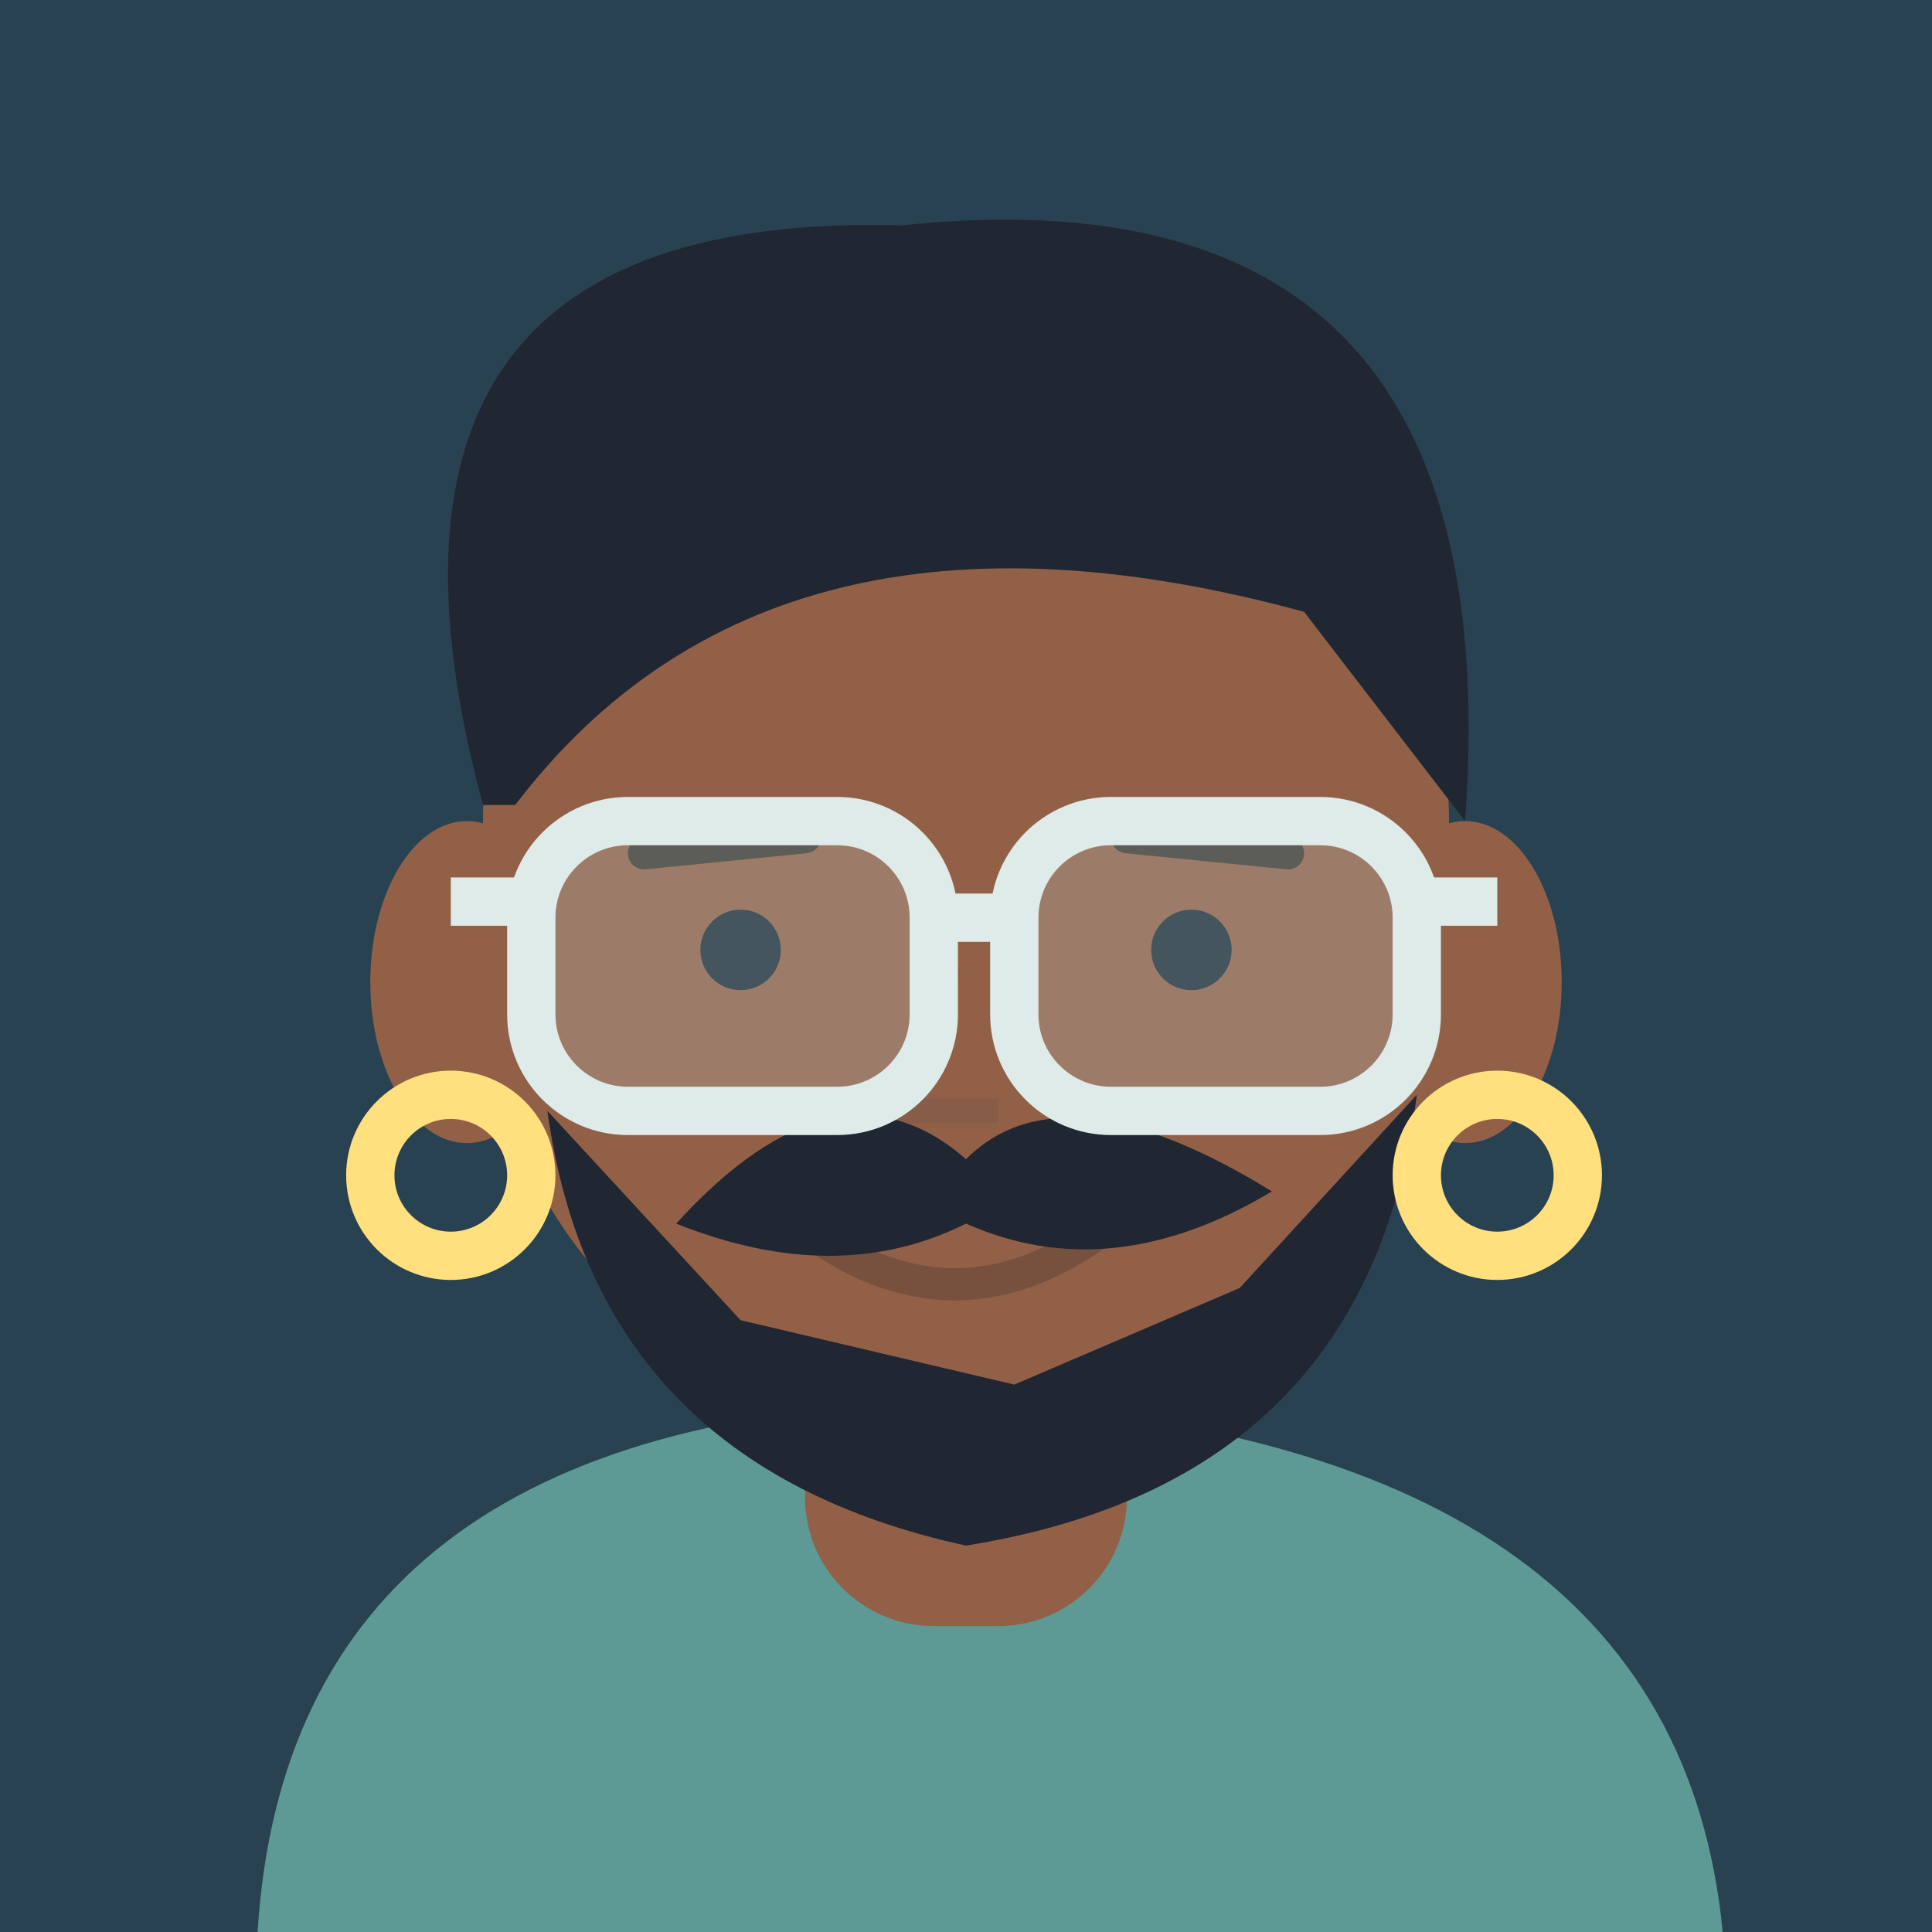
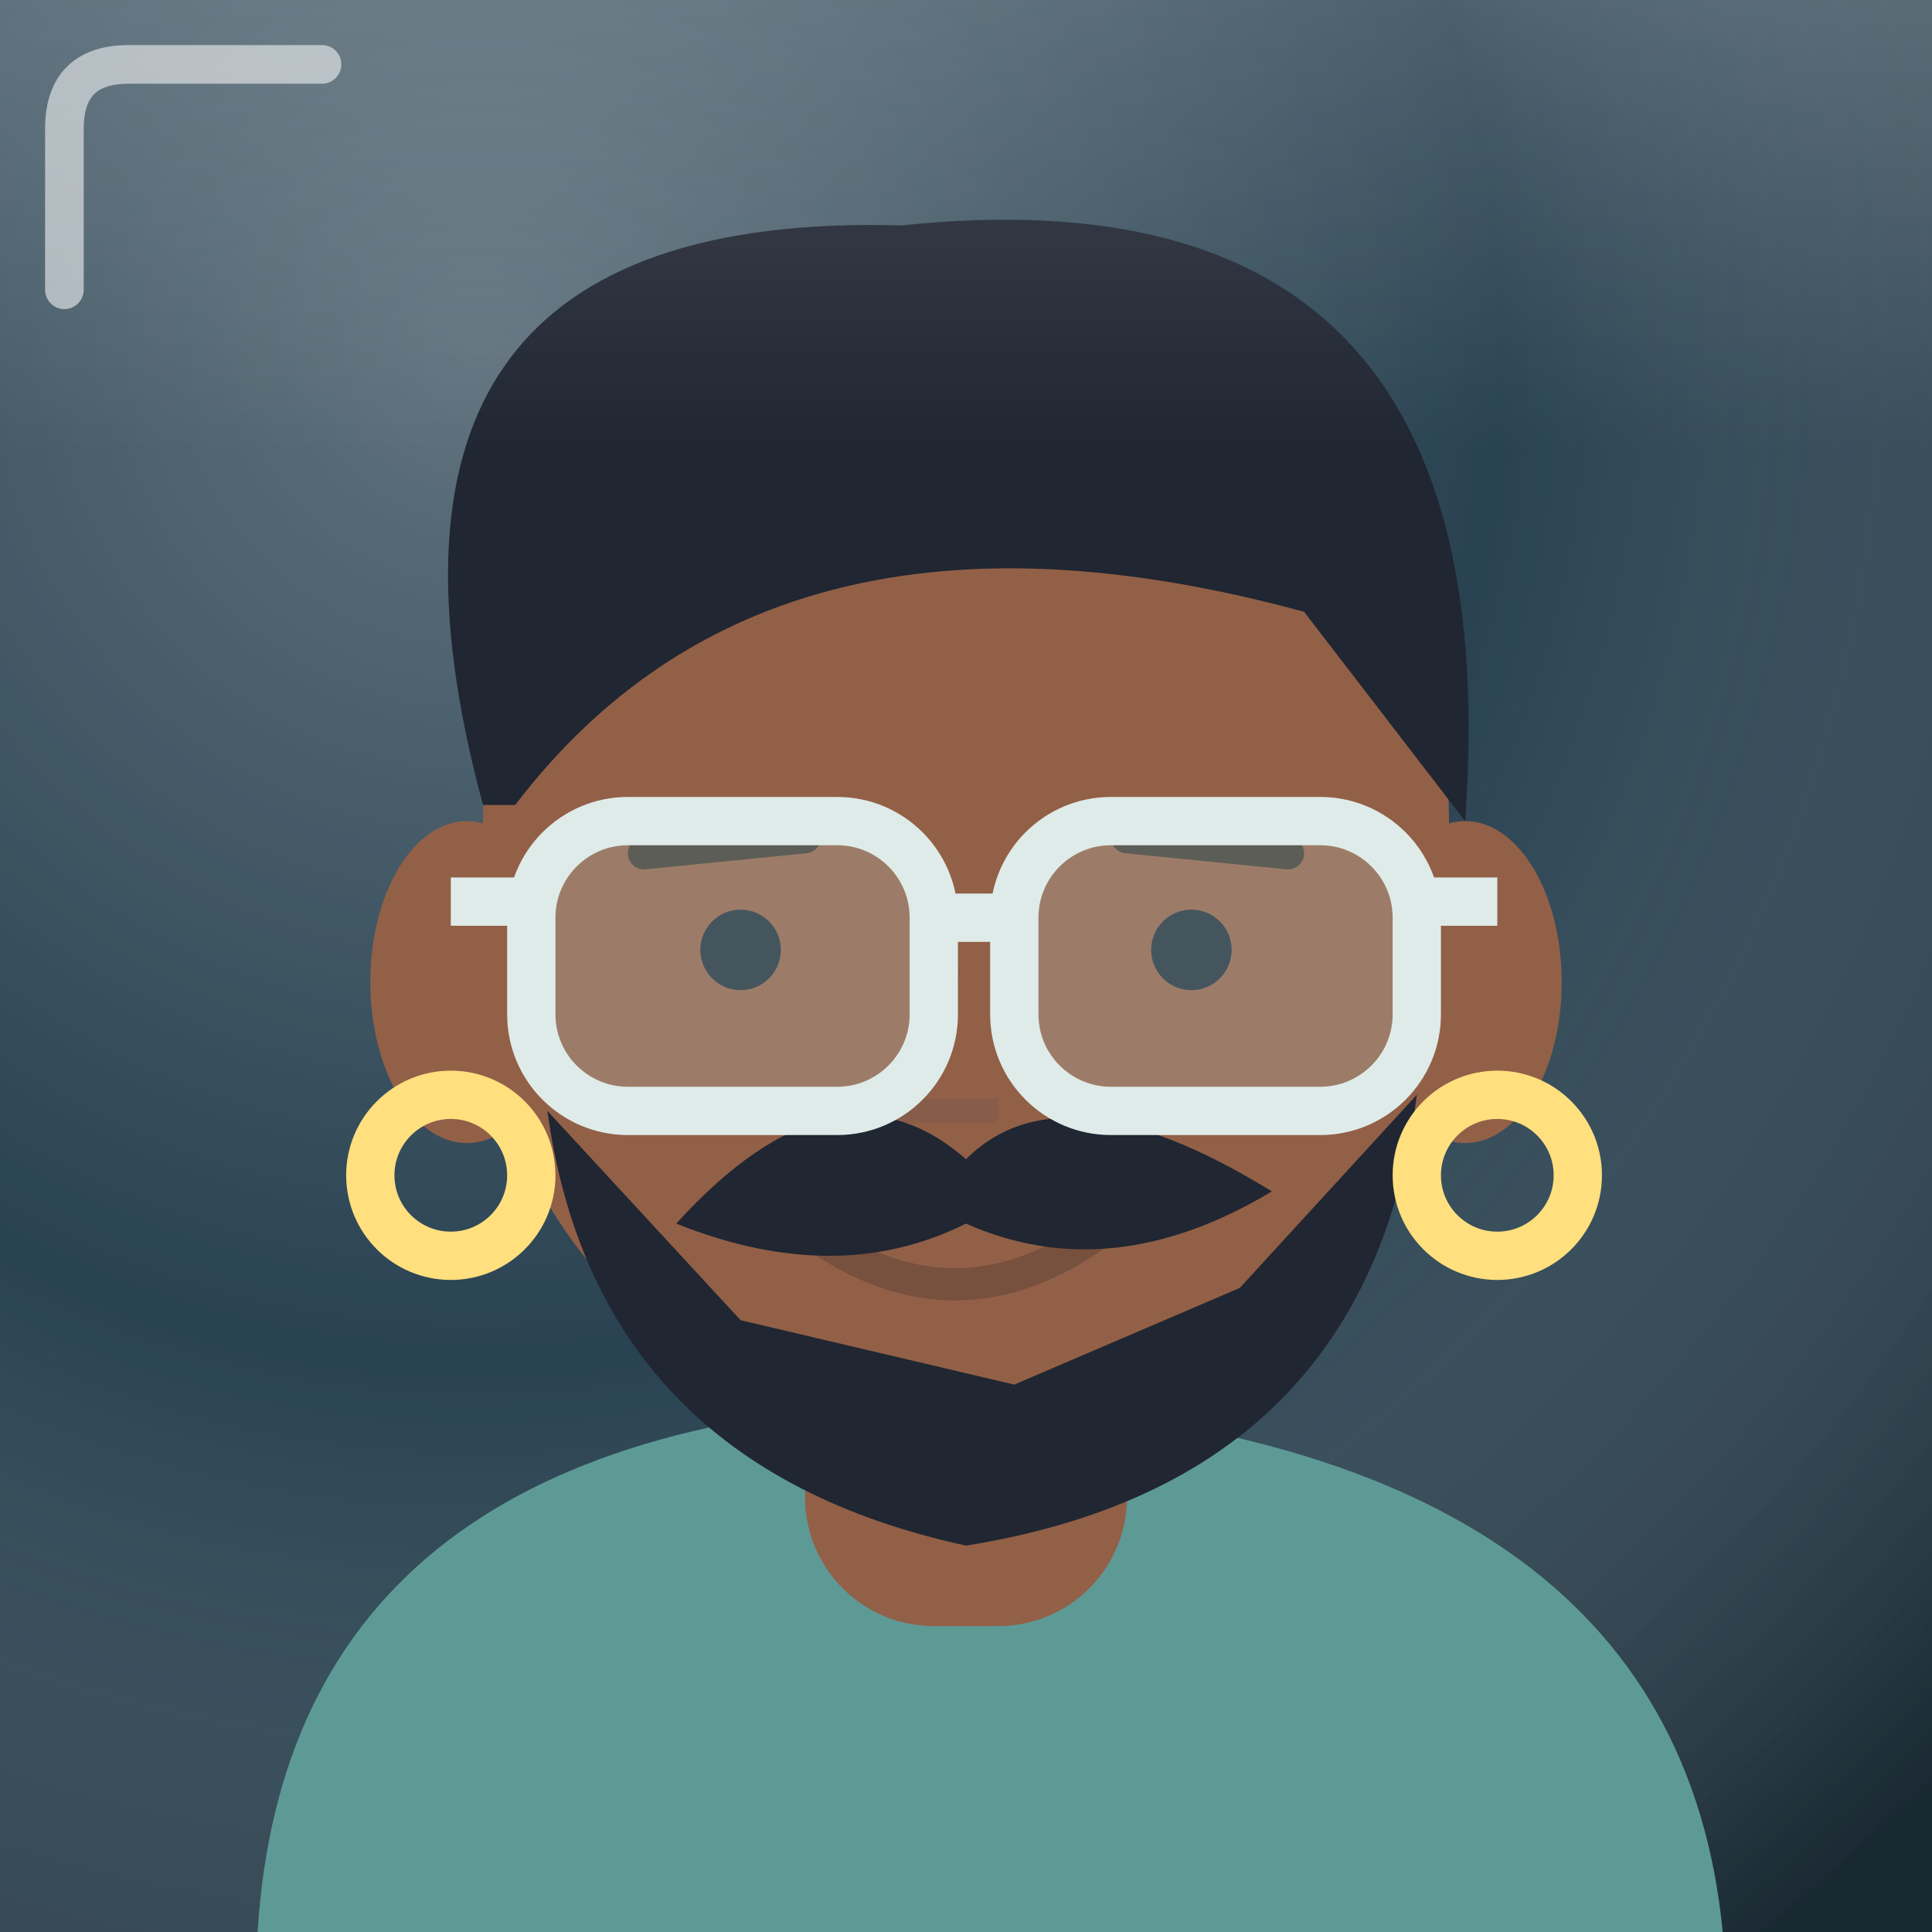
<svg xmlns="http://www.w3.org/2000/svg" viewBox="0 0 120 120" role="img">
+   <defs>
+     <radialGradient id="s" cx=".25" cy=".18" r="1.05">
+       <stop offset="0" stop-color="#fff" stop-opacity=".26" />
+       <stop offset=".5" stop-color="#fff" stop-opacity="0" />
+       <stop offset="1" stop-color="#000" stop-opacity=".38" />
+     </radialGradient>
+     <linearGradient id="g" x1="0" y1="0" x2="0" y2="1">
+       <stop offset="0" stop-color="#fff" stop-opacity=".16" />
+       <stop offset=".45" stop-color="#fff" stop-opacity="0" />
+     </linearGradient>
+   </defs>
  <rect width="120" height="120" fill="#294251" />
+   <rect width="120" height="120" fill="url(#s)" />
  <path d="M16 120Q18 88 59 87Q104 89 107 120" fill="#5d9a96" />
  <rect x="50" y="80" width="20" height="21" rx="8" fill="#926047" />
  <ellipse cx="29" cy="61" rx="6" ry="10" fill="#926047" />
  <ellipse cx="91" cy="61" rx="6" ry="10" fill="#926047" />
  <rect x="30" y="22" width="60" height="67" rx="29" fill="#926047" />
  <path d="M30 50Q20 13 56 14Q94 10 91 51L81 38Q48 29 32 50" fill="#202632" />
  <path d="M40 53l10 -1M70 52l10 1" stroke="#423932" stroke-width="2" stroke-linecap="round" />
  <circle cx="46" cy="59" r="2.5" fill="#25303b" />
  <circle cx="74" cy="59" r="2.5" fill="#25303b" />
  <path d="M59 60l-3 9 6 0" fill="none" stroke="#875c48" stroke-width="1.5" />
  <path d="M51 77q9 6 18 -1" fill="none" stroke="#77503e" stroke-width="2" stroke-linecap="round" />
  <path d="M34 69Q37 91 60 96Q85 92 88 68L77 80L63 86L46 82Z" fill="#202632" />
  <path d="M60 72Q52 65 42 76Q52 80 60 76Q69 80 79 74Q66 66 60 72Z" fill="#202632" />
  <g fill="#c4eced33" stroke="#dfebe8" stroke-width="3">
    <rect x="33" y="51" width="25" height="18" rx="6" />
    <rect x="63" y="51" width="25" height="18" rx="6" />
    <path d="M58 57h5M28 56h5M88 56h5" />
  </g>
  <g fill="none" stroke="#ffdf7e" stroke-width="3">
    <circle cx="28" cy="73" r="5" />
    <circle cx="93" cy="73" r="5" />
  </g>
+   <rect width="120" height="62" fill="url(#g)" />
+   <path d="M4 18V8Q4 4 8 4H20" fill="none" stroke="#fff" stroke-opacity=".55" stroke-width="2.4" stroke-linecap="round" />
</svg>
